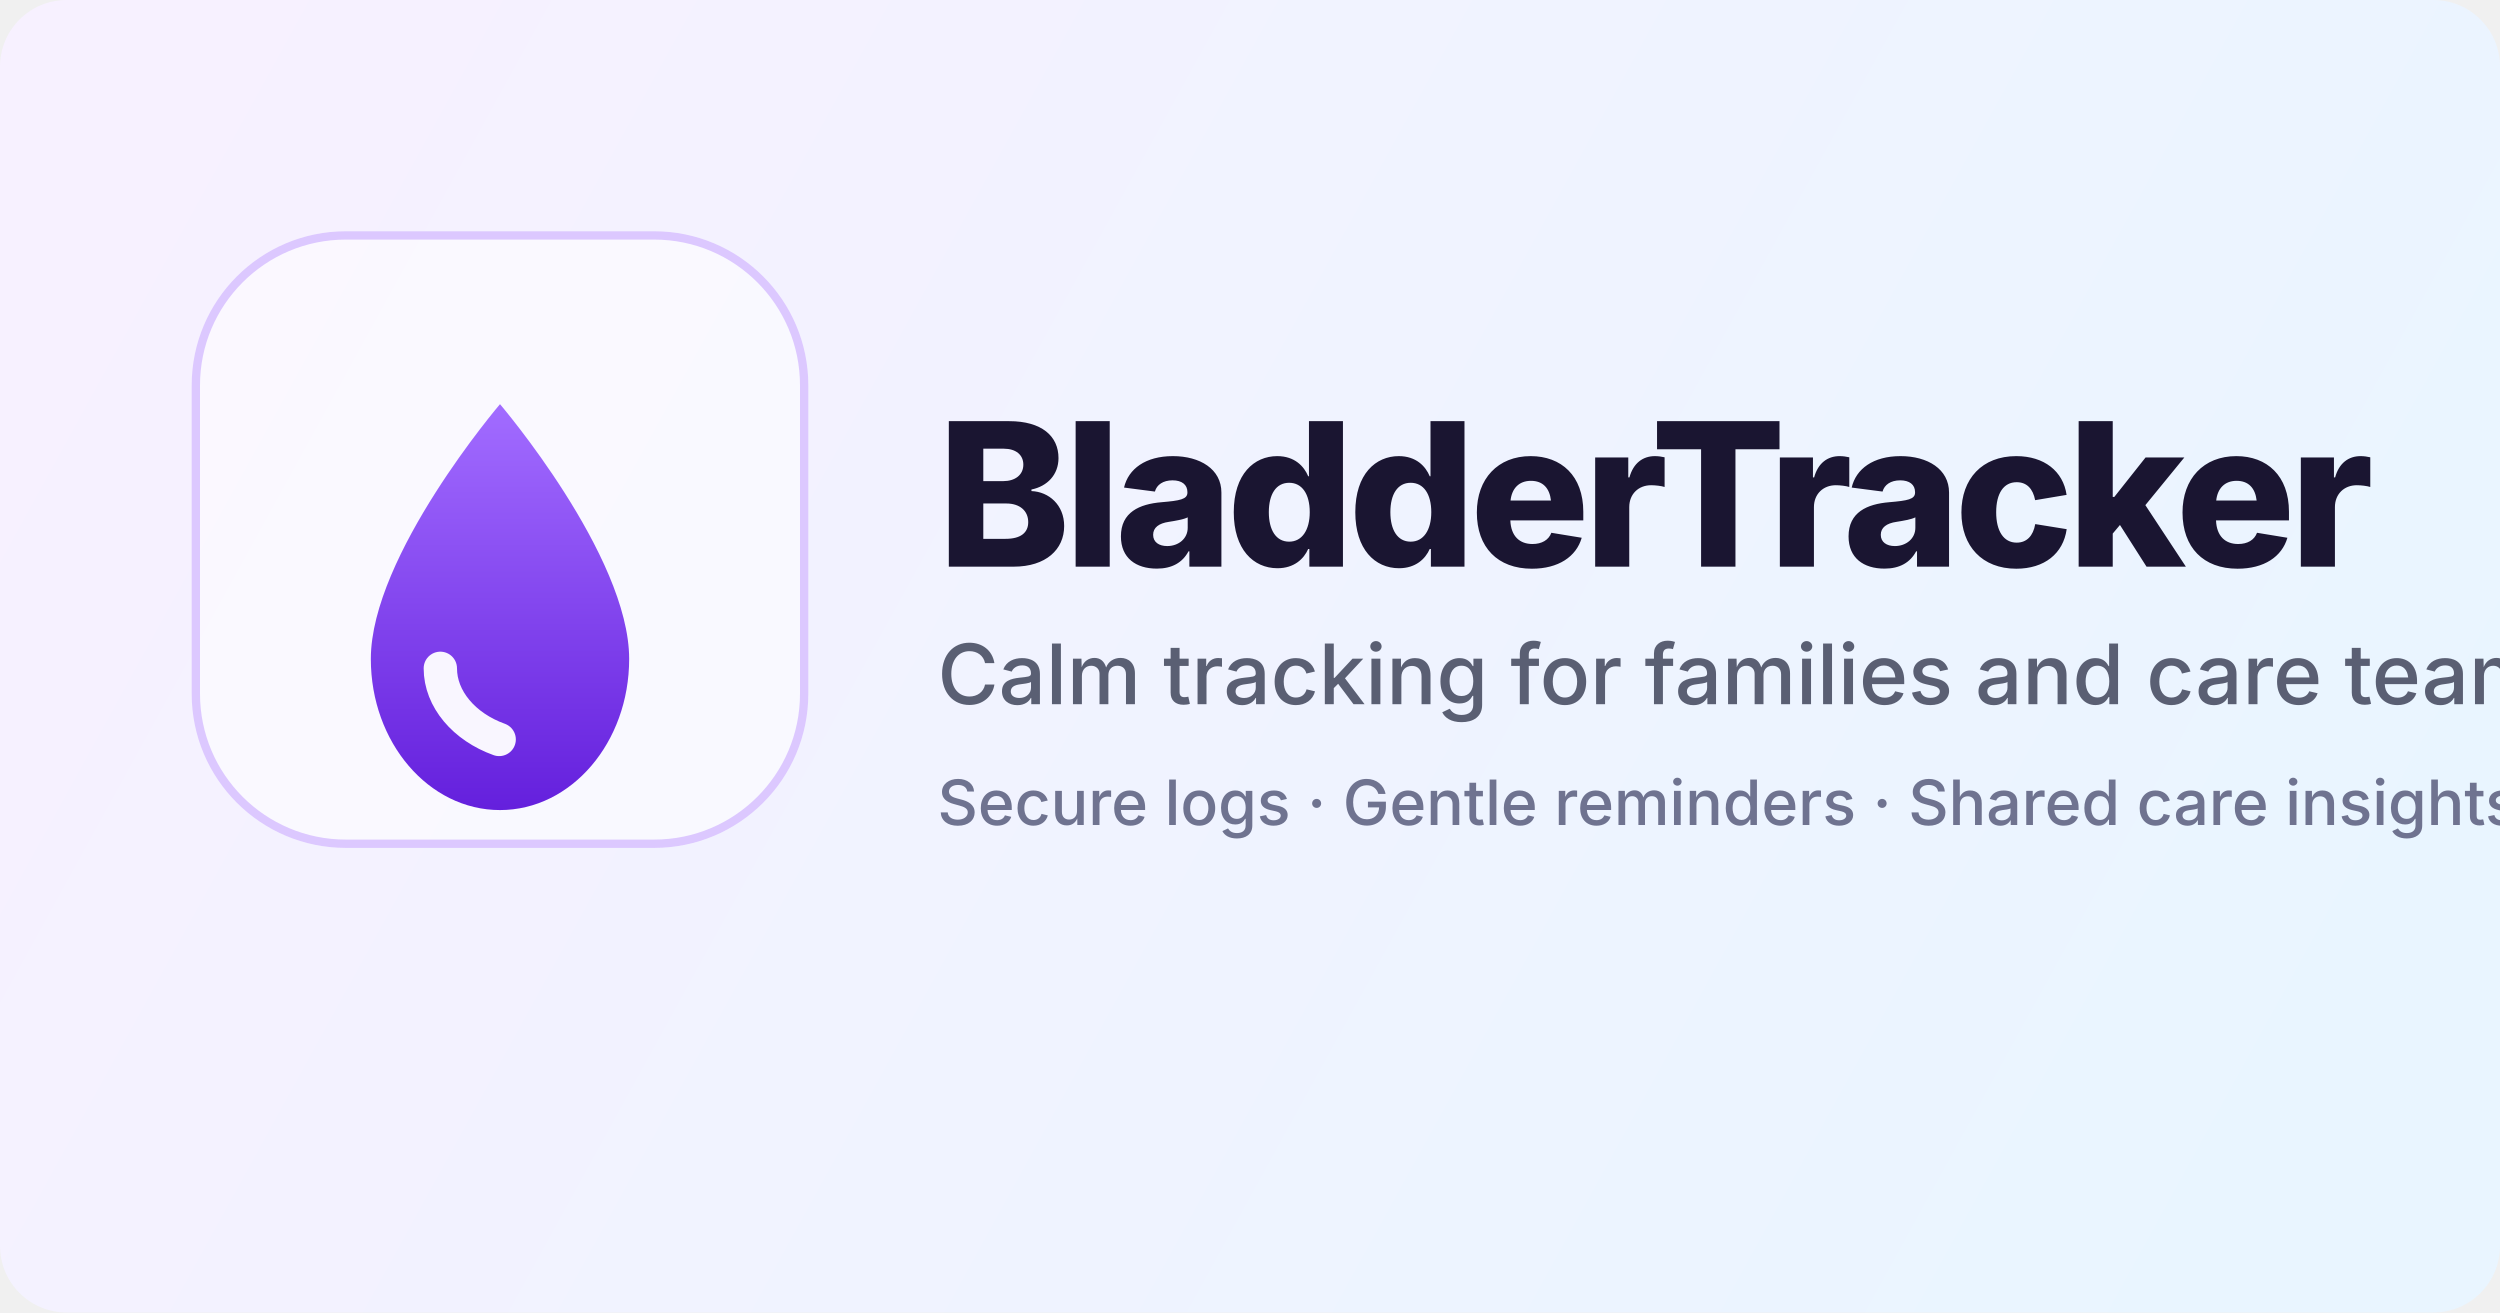
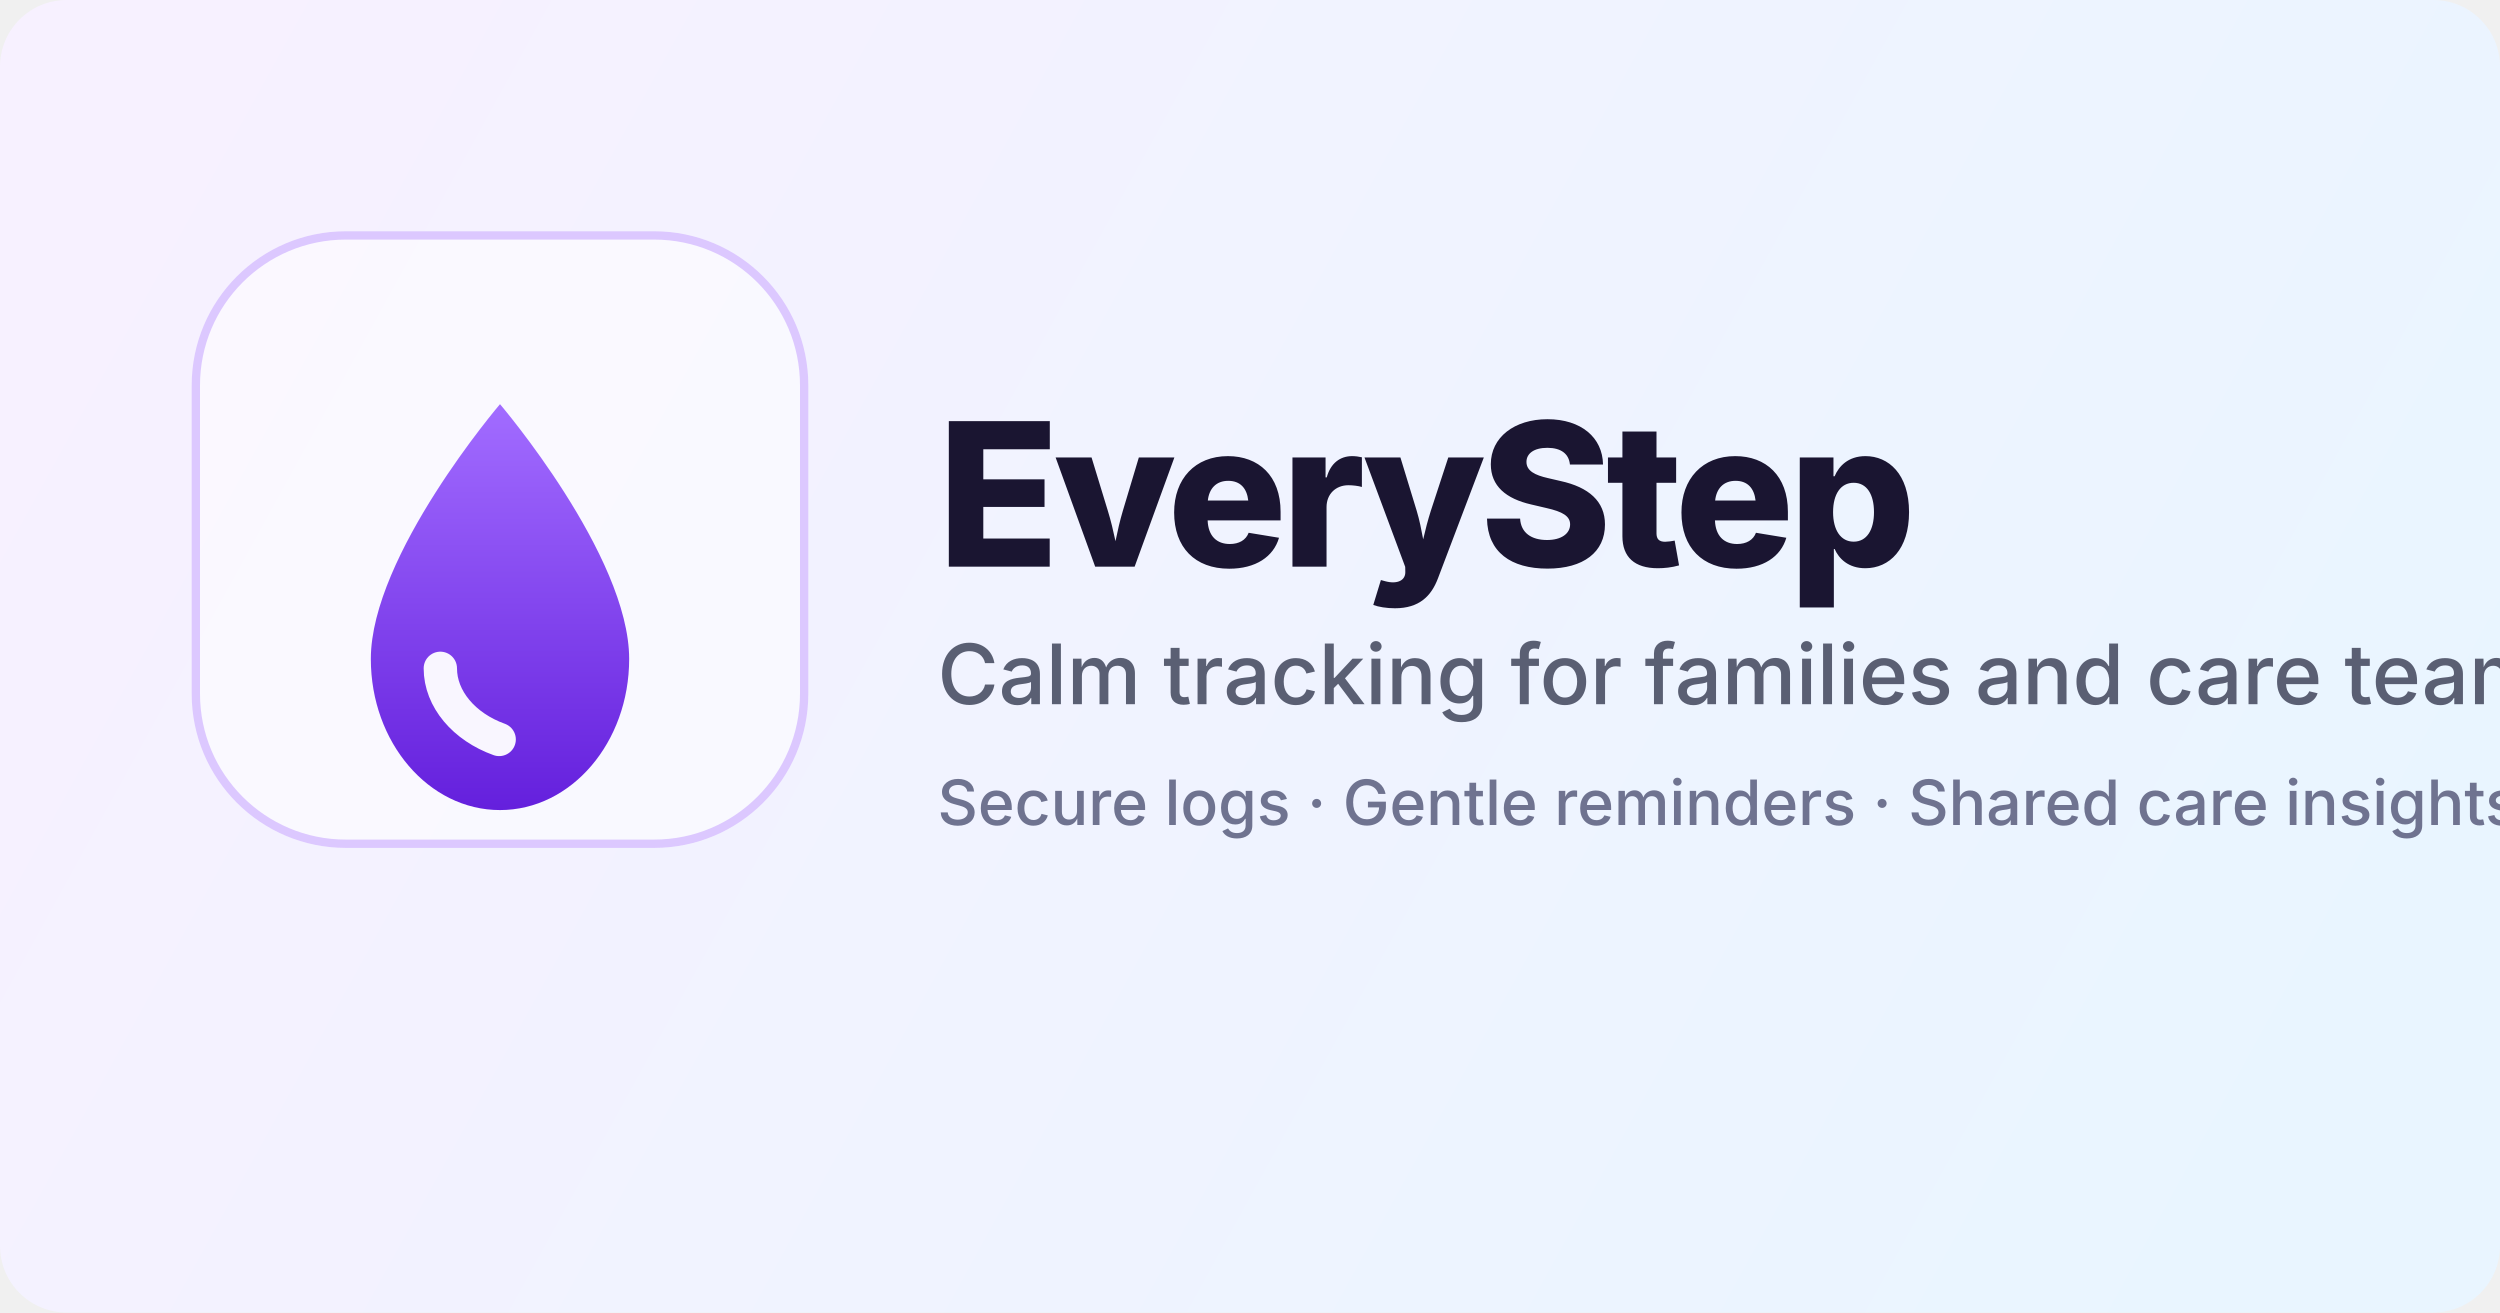
<svg xmlns="http://www.w3.org/2000/svg" width="1200" height="630" viewBox="0 0 1200 630" fill="none">
  <defs>
    <linearGradient id="bg" x1="80" y1="40" x2="1080" y2="590" gradientUnits="userSpaceOnUse">
      <stop stop-color="#F7F1FF" />
      <stop offset="1" stop-color="#E9F5FF" />
    </linearGradient>
    <linearGradient id="drop" x1="240" y1="197" x2="240" y2="405" gradientUnits="userSpaceOnUse">
      <stop stop-color="#A16BFF" />
      <stop offset="1" stop-color="#5F19DA" />
    </linearGradient>
  </defs>
  <rect width="1200" height="630" rx="32" fill="url(#bg)" />
  <rect x="92" y="111" width="296" height="296" rx="74" fill="#FFFFFF" fill-opacity="0.5" />
  <rect x="94" y="113" width="292" height="292" rx="72" stroke="#DCC8FF" stroke-width="4" />
  <path d="M240 194C240 194 178 266.62 178 316.299C178 356.36 205.758 388.831 240 388.831C274.242 388.831 302 356.36 302 316.299C302 266.62 240 194 240 194Z" fill="url(#drop)" />
  <path d="M211.36 320.799C211.36 335.56 222.822 348.919 239.602 354.934" stroke="#F9F6FF" stroke-width="16" stroke-linecap="round" />
-   <text x="450" y="272" fill="#1A1531" font-family="Inter, Segoe UI, Arial, sans-serif" font-size="96" font-weight="800" letter-spacing="-0.03em">BladderTracker</text>
+   <text x="450" y="272" fill="#1A1531" font-family="Inter, Segoe UI, Arial, sans-serif" font-size="96" font-weight="800" letter-spacing="-0.03em">EveryStep</text>
  <text x="450" y="338" fill="#5A5F73" font-family="Inter, Segoe UI, Arial, sans-serif" font-size="40" font-weight="500">Calm tracking for families and care teams</text>
  <text x="450" y="396" fill="#6F7390" font-family="Inter, Segoe UI, Arial, sans-serif" font-size="30" font-weight="500">Secure logs · Gentle reminders · Shared care insights</text>
</svg>
